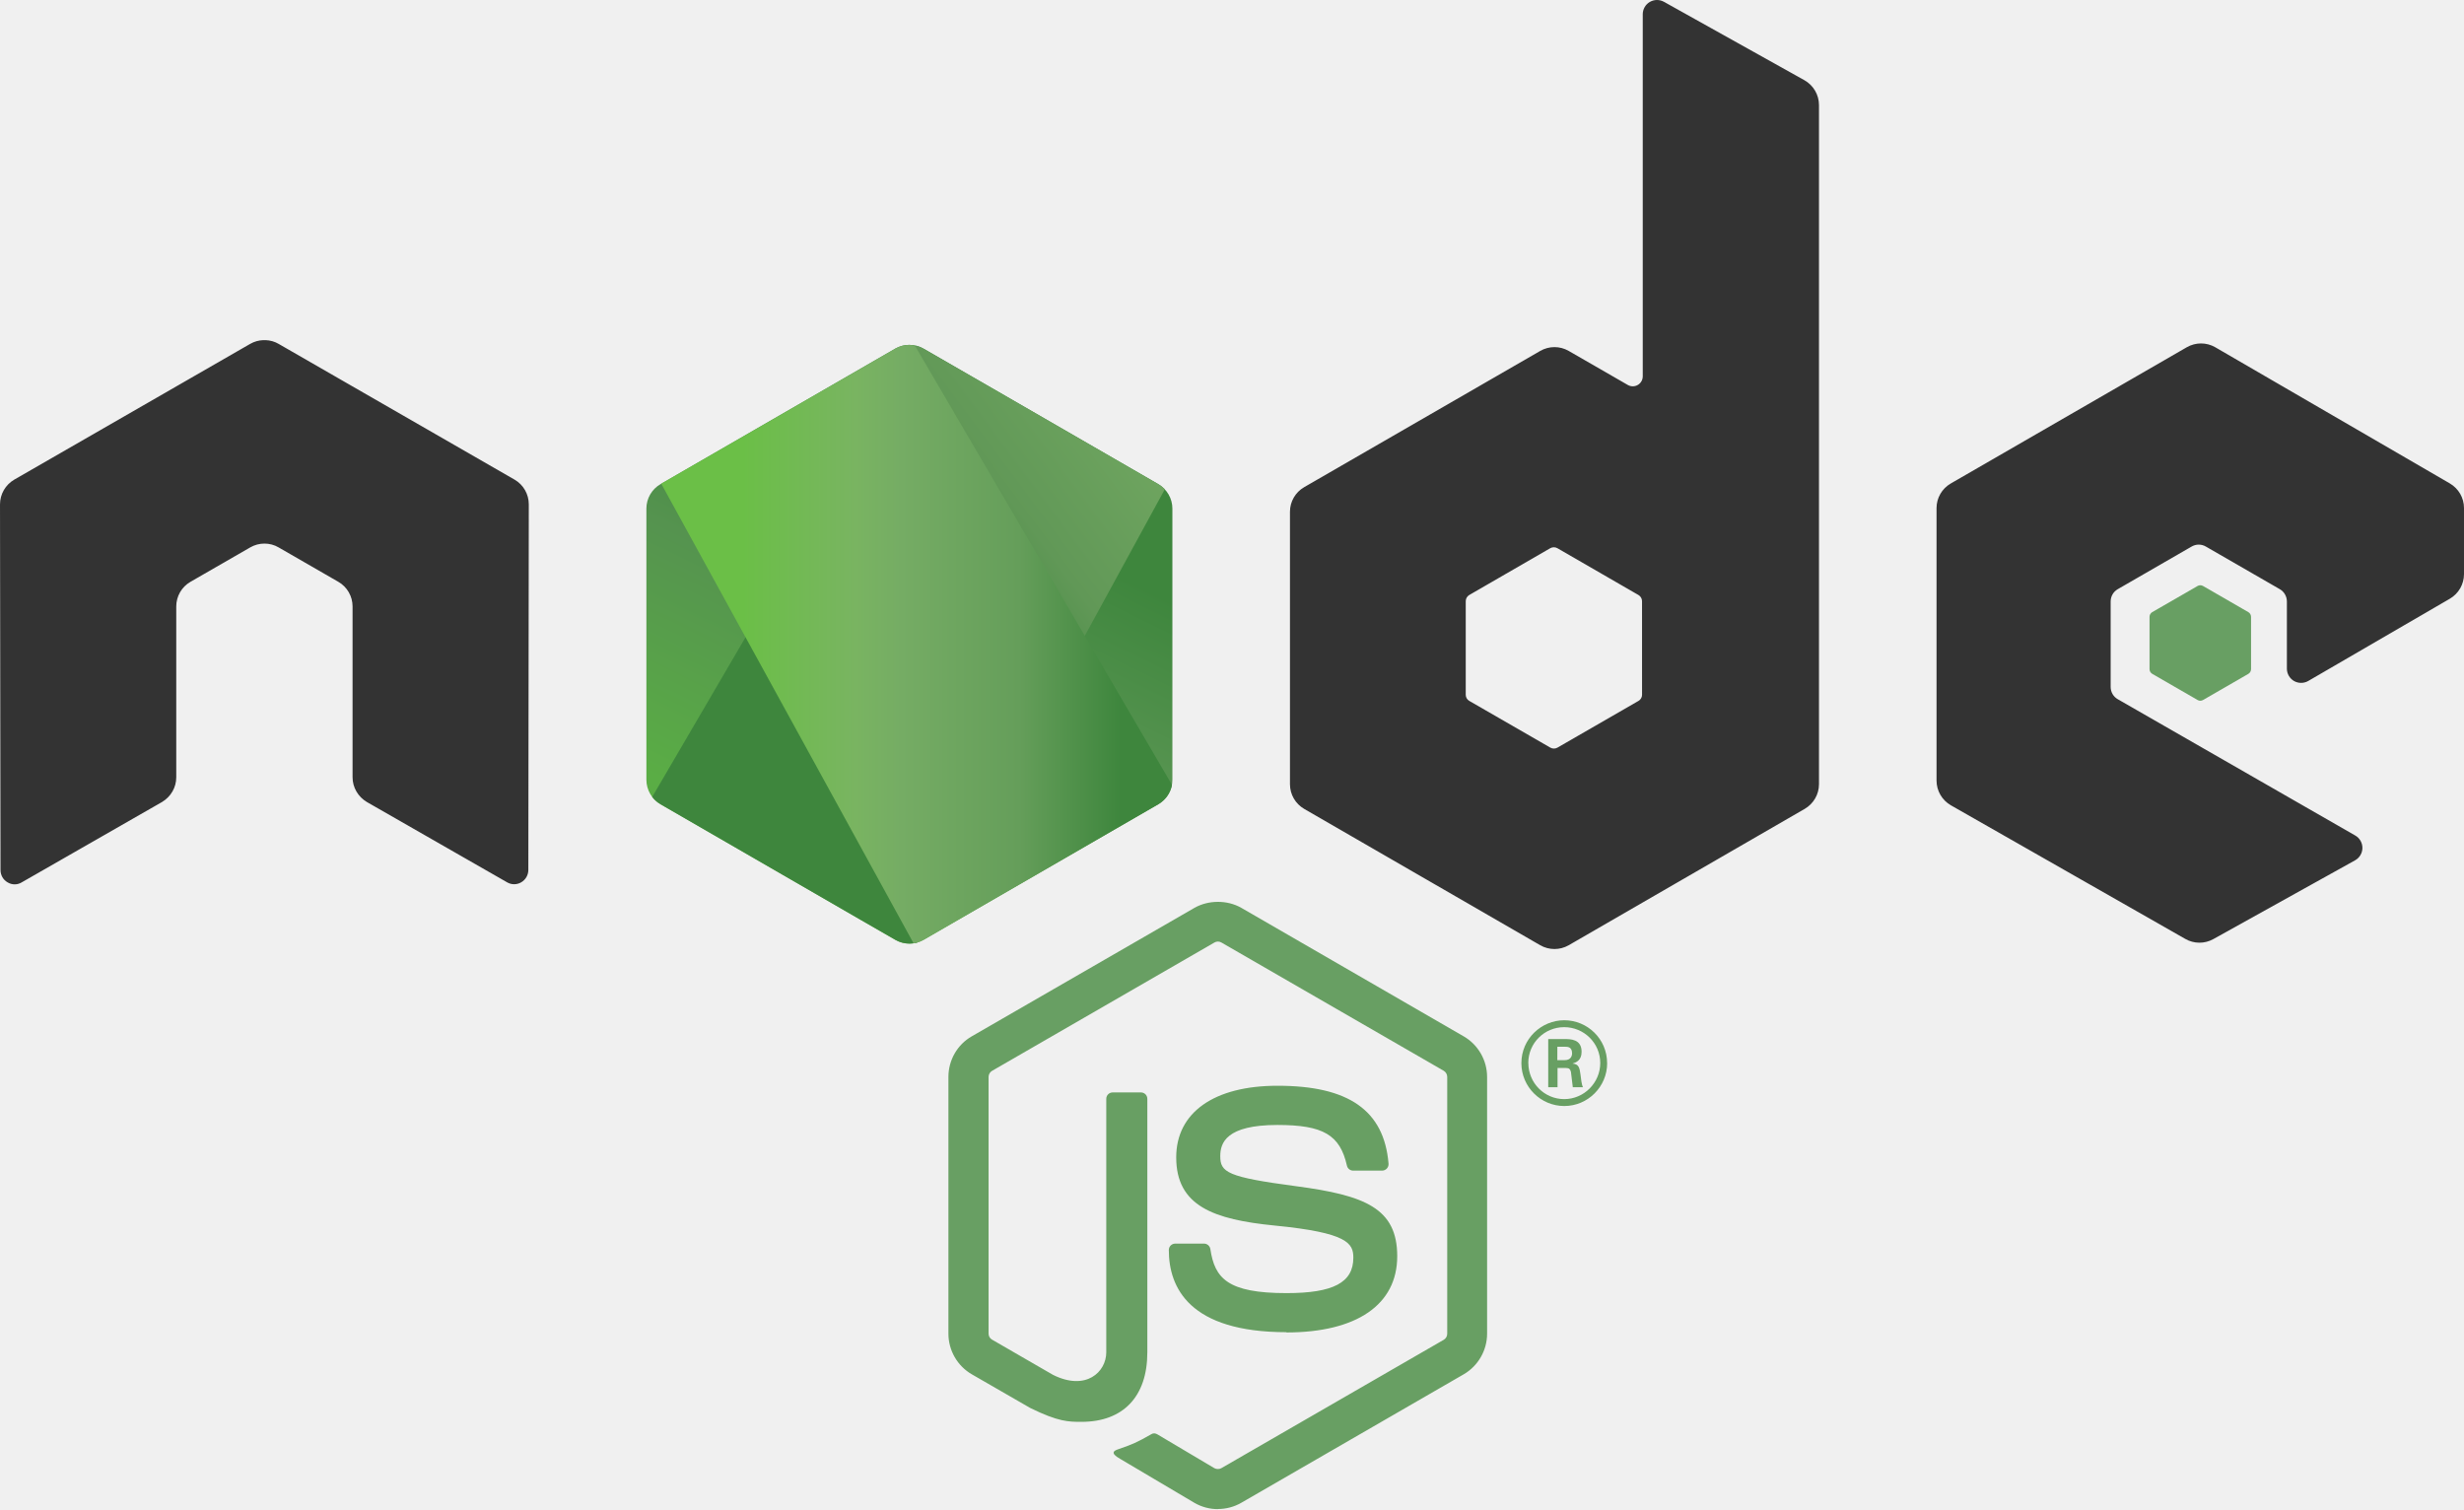
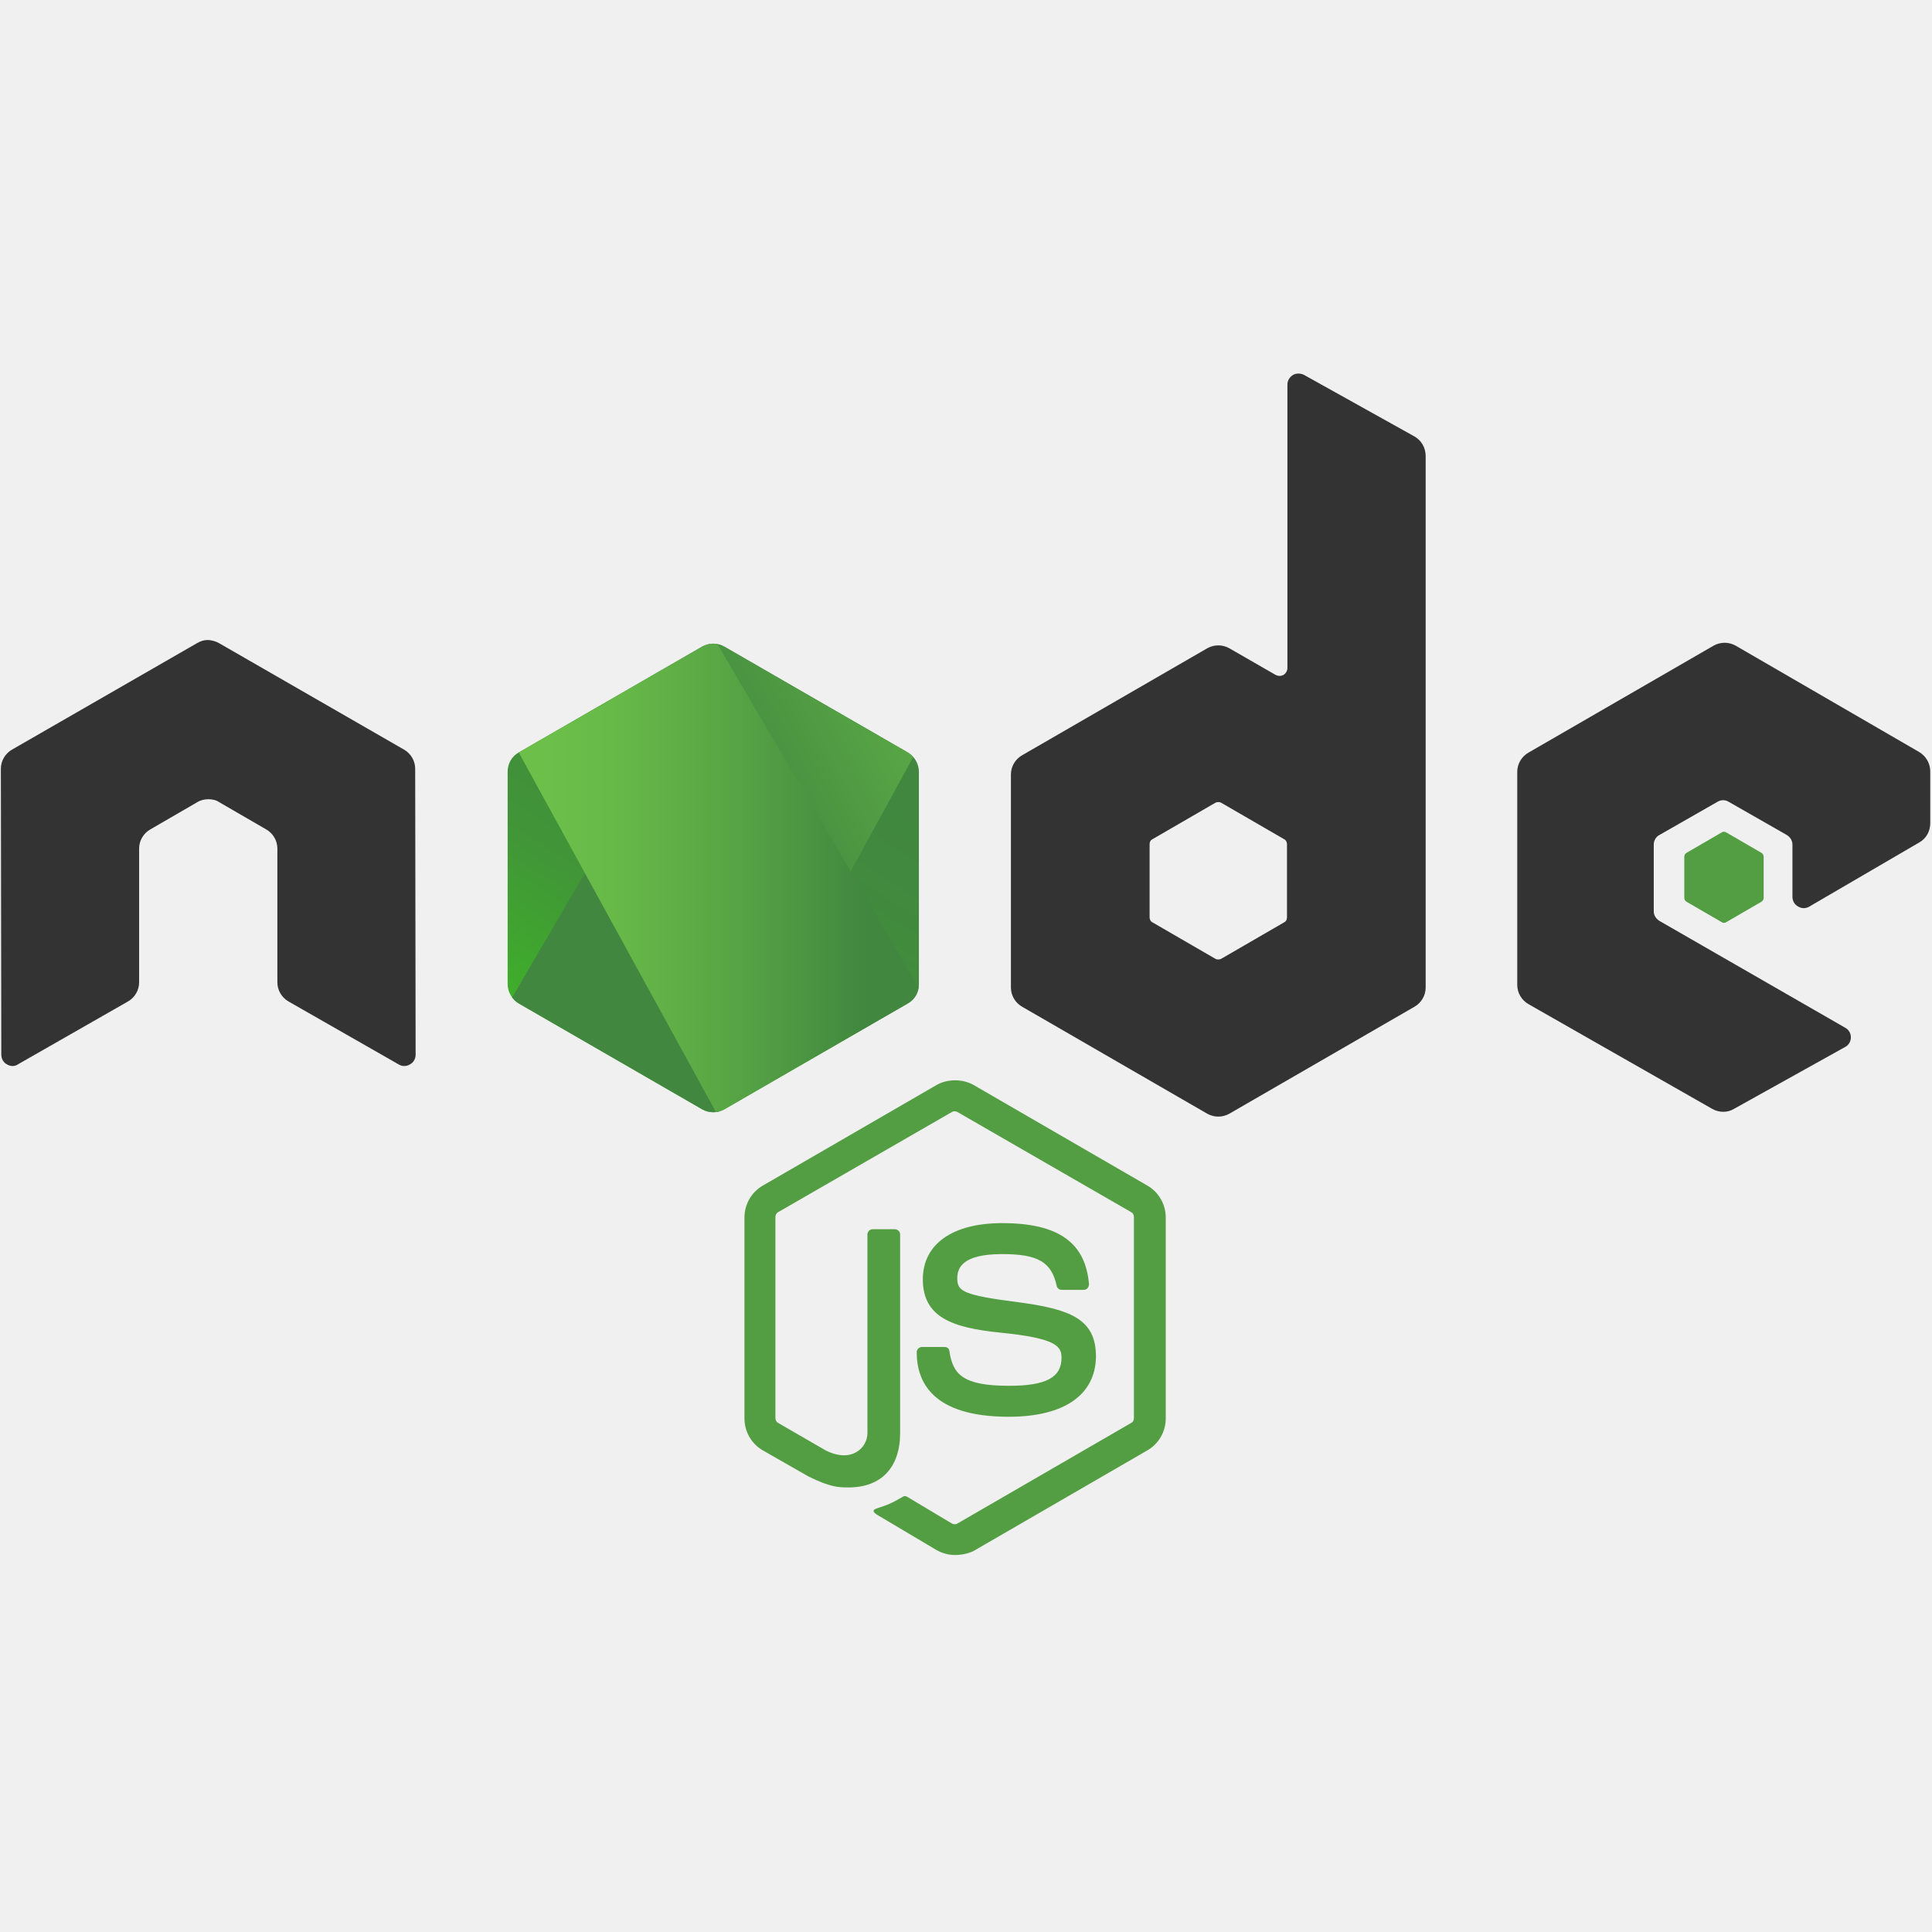
- <svg xmlns="http://www.w3.org/2000/svg" width="589.827" height="361.238" version="1.2" viewBox="0 0 442.37 270.929">
+ <svg xmlns="http://www.w3.org/2000/svg" xmlns:xlink="http://www.w3.org/1999/xlink" width="800px" height="800px" viewBox="0 -99 512 512" version="1.1" preserveAspectRatio="xMidYMid">
  <defs>
-     <clipPath id="a">
-       <path d="M239.03 226.605l-42.13 24.317c-1.578.91-2.546 2.59-2.546 4.406v48.668c0 1.817.968 3.496 2.546 4.406l42.133 24.336c1.575.907 3.517.907 5.09 0l42.126-24.336c1.57-.91 2.54-2.59 2.54-4.406v-48.668c0-1.816-.97-3.496-2.55-4.406l-42.12-24.317c-.79-.453-1.67-.68-2.55-.68-.88 0-1.76.227-2.55.68" />
-     </clipPath>
-     <linearGradient id="b" x1="-.348" x2="1.251" gradientTransform="rotate(116.114 53.1 202.97) scale(86.48)" gradientUnits="userSpaceOnUse">
-       <stop offset=".3" stop-color="#3E863D" />
-       <stop offset=".5" stop-color="#55934F" />
-       <stop offset=".8" stop-color="#5AAD45" />
+     <linearGradient x1="68.188%" y1="17.487%" x2="27.823%" y2="89.755%" id="linearGradient-1">
+       <stop stop-color="#41873F" offset="0%">
+ 
+ </stop>
+       <stop stop-color="#418B3D" offset="32.88%">
+ 
+ </stop>
+       <stop stop-color="#419637" offset="63.52%">
+ 
+ </stop>
+       <stop stop-color="#3FA92D" offset="93.19%">
+ 
+ </stop>
+       <stop stop-color="#3FAE2A" offset="100%">
+ 
+ </stop>
    </linearGradient>
-     <clipPath id="c">
-       <path d="M195.398 307.086c.403.523.907.976 1.5 1.316l36.14 20.875 6.02 3.46c.9.52 1.926.74 2.934.665.336-.027.672-.09 1-.183l44.434-81.36c-.34-.37-.738-.68-1.184-.94l-27.586-15.93-14.582-8.39c-.414-.24-.863-.41-1.32-.53zm0 0" />
-     </clipPath>
-     <linearGradient id="d" x1="-.456" x2=".582" gradientTransform="rotate(-36.46 550.846 -214.337) scale(132.798)" gradientUnits="userSpaceOnUse">
-       <stop offset=".57" stop-color="#3E863D" />
-       <stop offset=".72" stop-color="#619857" />
-       <stop offset="1" stop-color="#76AC64" />
+     <path id="path-2" d="M57.903,1.849 C56.054,0.809 53.858,0.809 52.009,1.849 L3.352,29.934 C1.502,30.974 0.462,32.939 0.462,35.019 L0.462,91.305 C0.462,93.385 1.618,95.35 3.352,96.39 L52.009,124.475 C53.858,125.515 56.054,125.515 57.903,124.475 L106.561,96.39 C108.41,95.35 109.45,93.385 109.45,91.305 L109.45,35.019 C109.45,32.939 108.294,30.974 106.561,29.934 L57.903,1.849 L57.903,1.849 Z">
+ 
+ </path>
+     <linearGradient x1="43.277%" y1="55.169%" x2="159.245%" y2="-18.306%" id="linearGradient-4">
+       <stop stop-color="#41873F" offset="13.76%">
+ 
+ </stop>
+       <stop stop-color="#54A044" offset="40.32%">
+ 
+ </stop>
+       <stop stop-color="#66B848" offset="71.36%">
+ 
+ </stop>
+       <stop stop-color="#6CC04A" offset="90.81%">
+ 
+ </stop>
    </linearGradient>
-     <clipPath id="e">
-       <path d="M241.066 225.953c-.707.07-1.398.29-2.035.652l-42.01 24.247 45.3 82.51c.63-.09 1.25-.3 1.81-.624l42.13-24.336c1.3-.754 2.19-2.03 2.46-3.476l-46.18-78.89c-.34-.067-.68-.102-1.03-.102-.14 0-.28.007-.42.02" />
-     </clipPath>
-     <linearGradient id="f" x1=".043" x2=".984" gradientTransform="translate(192.862 279.652) scale(97.417)" gradientUnits="userSpaceOnUse">
-       <stop offset=".16" stop-color="#6BBF47" />
-       <stop offset=".38" stop-color="#79B461" />
-       <stop offset=".47" stop-color="#75AC64" />
-       <stop offset=".7" stop-color="#659E5A" />
-       <stop offset=".9" stop-color="#3E863D" />
+     <linearGradient x1="-4413.77%" y1="13.43%" x2="5327.93%" y2="13.43%" id="linearGradient-5">
+       <stop stop-color="#6CC04A" offset="9.192%">
+ 
+ </stop>
+       <stop stop-color="#66B848" offset="28.64%">
+ 
+ </stop>
+       <stop stop-color="#54A044" offset="59.68%">
+ 
+ </stop>
+       <stop stop-color="#41873F" offset="86.24%">
+ 
+ </stop>
+     </linearGradient>
+     <linearGradient x1="-4.389%" y1="49.997%" x2="101.499%" y2="49.997%" id="linearGradient-6">
+       <stop stop-color="#6CC04A" offset="9.192%">
+ 
+ </stop>
+       <stop stop-color="#66B848" offset="28.64%">
+ 
+ </stop>
+       <stop stop-color="#54A044" offset="59.68%">
+ 
+ </stop>
+       <stop stop-color="#41873F" offset="86.24%">
+ 
+ </stop>
+     </linearGradient>
+     <linearGradient x1="-9713.77%" y1="36.21%" x2="27.93%" y2="36.21%" id="linearGradient-7">
+       <stop stop-color="#6CC04A" offset="9.192%">
+ 
+ </stop>
+       <stop stop-color="#66B848" offset="28.64%">
+ 
+ </stop>
+       <stop stop-color="#54A044" offset="59.68%">
+ 
+ </stop>
+       <stop stop-color="#41873F" offset="86.24%">
+ 
+ </stop>
+     </linearGradient>
+     <linearGradient x1="-103.861%" y1="50.275%" x2="100.797%" y2="50.275%" id="linearGradient-8">
+       <stop stop-color="#6CC04A" offset="9.192%">
+ 
+ </stop>
+       <stop stop-color="#66B848" offset="28.64%">
+ 
+ </stop>
+       <stop stop-color="#54A044" offset="59.68%">
+ 
+ </stop>
+       <stop stop-color="#41873F" offset="86.24%">
+ 
+ </stop>
+     </linearGradient>
+     <linearGradient x1="130.613%" y1="-211.069%" x2="4.393%" y2="201.605%" id="linearGradient-9">
+       <stop stop-color="#41873F" offset="0%">
+ 
+ </stop>
+       <stop stop-color="#418B3D" offset="32.88%">
+ 
+ </stop>
+       <stop stop-color="#419637" offset="63.52%">
+ 
+ </stop>
+       <stop stop-color="#3FA92D" offset="93.19%">
+ 
+ </stop>
+       <stop stop-color="#3FAE2A" offset="100%">
+ 
+ </stop>
    </linearGradient>
  </defs>
-   <path fill="#689f63" d="M218.647 270.93c-1.46 0-2.91-.383-4.19-1.12l-13.337-7.896c-1.992-1.114-1.02-1.508-.363-1.735 2.656-.93 3.195-1.14 6.03-2.75.298-.17.688-.11.993.07l10.246 6.08c.37.2.895.2 1.238 0l39.95-23.06c.37-.21.61-.64.61-1.08v-46.1c0-.46-.24-.87-.618-1.1l-39.934-23.04c-.37-.22-.86-.22-1.23 0l-39.926 23.04c-.387.22-.633.65-.633 1.09v46.1c0 .44.24.86.62 1.07l10.94 6.32c5.94 2.97 9.57-.53 9.57-4.05v-45.5c0-.65.51-1.15 1.16-1.15h5.06c.63 0 1.15.5 1.15 1.15v45.52c0 7.92-4.32 12.47-11.83 12.47-2.31 0-4.13 0-9.21-2.5l-10.48-6.04c-2.59-1.5-4.19-4.3-4.19-7.29v-46.1c0-3 1.6-5.8 4.19-7.28l39.99-23.07c2.53-1.43 5.89-1.43 8.4 0l39.94 23.08c2.58 1.49 4.19 4.28 4.19 7.28v46.1c0 2.99-1.61 5.78-4.19 7.28l-39.94 23.07c-1.28.74-2.73 1.12-4.21 1.12" />
-   <path fill="#689f63" d="M230.987 239.164c-17.48 0-21.145-8.024-21.145-14.754 0-.64.516-1.15 1.157-1.15h5.16c.57 0 1.05.415 1.14.978.78 5.258 3.1 7.91 13.67 7.91 8.42 0 12-1.902 12-6.367 0-2.57-1.02-4.48-14.1-5.76-10.94-1.08-17.7-3.49-17.7-12.24 0-8.06 6.8-12.86 18.19-12.86 12.79 0 19.13 4.44 19.93 13.98.03.33-.09.65-.31.89-.22.23-.53.37-.85.37h-5.19c-.54 0-1.01-.38-1.12-.9-1.25-5.53-4.27-7.3-12.48-7.3-9.19 0-10.26 3.2-10.26 5.6 0 2.91 1.26 3.76 13.66 5.4 12.28 1.63 18.11 3.93 18.11 12.56 0 8.7-7.26 13.69-19.92 13.69m48.66-48.89h1.34c1.1 0 1.31-.77 1.31-1.22 0-1.18-.81-1.18-1.26-1.18h-1.38zm-1.63-3.78h2.97c1.02 0 3.02 0 3.02 2.28 0 1.59-1.02 1.92-1.63 2.12 1.19.08 1.27.86 1.43 1.96.08.69.21 1.88.45 2.28h-1.83c-.05-.4-.33-2.6-.33-2.72-.12-.49-.29-.73-.9-.73h-1.51v3.46h-1.67zm-3.57 4.3c0 3.58 2.89 6.48 6.44 6.48 3.58 0 6.47-2.96 6.47-6.48 0-3.59-2.93-6.44-6.48-6.44-3.5 0-6.44 2.81-6.44 6.43m14.16.03c0 4.24-3.47 7.7-7.7 7.7-4.2 0-7.7-3.42-7.7-7.7 0-4.36 3.58-7.7 7.7-7.7 4.15 0 7.69 3.35 7.69 7.7" />
-   <path fill="#333" fill-rule="evenodd" d="M94.936 90.55c0-1.84-.97-3.53-2.558-4.445l-42.356-24.37c-.715-.42-1.516-.64-2.328-.67h-.438c-.812.03-1.613.25-2.34.67L2.562 86.105C.984 87.025 0 88.715 0 90.555l.093 65.64c0 .91.47 1.76 1.27 2.21.78.48 1.76.48 2.54 0l25.18-14.42c1.59-.946 2.56-2.618 2.56-4.44V108.88c0-1.83.97-3.52 2.555-4.43l10.72-6.174c.796-.46 1.67-.688 2.56-.688.876 0 1.77.226 2.544.687l10.715 6.172c1.586.91 2.56 2.6 2.56 4.43v30.663c0 1.82.983 3.5 2.565 4.44l25.164 14.41c.79.47 1.773.47 2.56 0 .776-.45 1.268-1.3 1.268-2.21zm199.868 34.176c0 .457-.243.88-.64 1.106l-14.548 8.386c-.395.227-.883.227-1.277 0l-14.55-8.386c-.4-.227-.64-.65-.64-1.106V107.93c0-.458.24-.88.63-1.11l14.54-8.4c.4-.23.89-.23 1.29 0l14.55 8.4c.4.23.64.652.64 1.11zM298.734.324c-.794-.442-1.76-.43-2.544.027-.78.46-1.262 1.3-1.262 2.21v65c0 .64-.34 1.23-.894 1.55-.55.32-1.235.32-1.79 0L281.634 63c-1.58-.914-3.526-.914-5.112 0l-42.37 24.453c-1.583.91-2.56 2.6-2.56 4.42v48.92c0 1.83.977 3.51 2.56 4.43l42.37 24.47c1.582.91 3.53.91 5.117 0l42.37-24.48c1.58-.92 2.56-2.6 2.56-4.43V18.863c0-1.856-1.01-3.563-2.63-4.47zm141.093 107.164c1.574-.914 2.543-2.602 2.543-4.422V91.21c0-1.824-.97-3.507-2.547-4.425l-42.1-24.44c-1.59-.92-3.54-.92-5.13 0l-42.36 24.45c-1.59.92-2.56 2.6-2.56 4.43v48.9c0 1.84.99 3.54 2.58 4.45l42.09 23.99c1.55.89 3.45.9 5.02.03l25.46-14.15c.8-.45 1.31-1.3 1.31-2.22 0-.92-.49-1.78-1.29-2.23l-42.62-24.46c-.8-.45-1.29-1.3-1.29-2.21v-15.34c0-.916.48-1.76 1.28-2.216l13.26-7.65c.79-.46 1.76-.46 2.55 0l13.27 7.65c.79.45 1.28 1.3 1.28 2.21v12.06c0 .91.49 1.76 1.28 2.22.79.45 1.77.45 2.56-.01zm0 0" />
-   <path fill="#689f63" fill-rule="evenodd" d="M394.538 105.2c.3-.177.676-.177.98 0l8.13 4.69c.304.176.49.5.49.85v9.39c0 .35-.186.674-.49.85l-8.13 4.69c-.304.177-.68.177-.98 0l-8.125-4.69c-.31-.176-.5-.5-.5-.85v-9.39c0-.35.18-.674.49-.85zm0 0" />
-   <g clip-path="url(#a)" transform="translate(-78.306 -164.016)">
-     <path fill="url(#b)" d="M331.363 246.793l-118.715-58.19-60.87 124.174L270.49 370.97zm0 0" />
-   </g>
-   <g clip-path="url(#c)" transform="translate(-78.306 -164.016)">
-     <path fill="url(#d)" d="M144.07 264.004l83.825 113.453 110.86-81.906-83.83-113.45zm0 0" />
-   </g>
-   <g clip-path="url(#e)" transform="translate(-78.306 -164.016)">
-     <path fill="url(#f)" d="M197.02 225.934v107.43h91.683v-107.43zm0 0" />
+   <g fill="none">
+     <path d="M253.111,313.094 C251.377,313.094 249.759,312.632 248.256,311.823 L232.885,302.693 C230.573,301.421 231.729,300.959 232.423,300.728 C235.543,299.688 236.121,299.456 239.357,297.607 C239.704,297.376 240.166,297.492 240.513,297.723 L252.302,304.773 C252.764,305.004 253.342,305.004 253.688,304.773 L299.803,278.075 C300.265,277.844 300.497,277.381 300.497,276.804 L300.497,223.523 C300.497,222.945 300.265,222.483 299.803,222.252 L253.688,195.67 C253.226,195.438 252.648,195.438 252.302,195.67 L206.187,222.252 C205.725,222.483 205.493,223.061 205.493,223.523 L205.493,276.804 C205.493,277.266 205.725,277.844 206.187,278.075 L218.785,285.356 C225.604,288.823 229.88,284.778 229.88,280.733 L229.88,228.146 C229.88,227.453 230.458,226.759 231.267,226.759 L237.161,226.759 C237.855,226.759 238.548,227.337 238.548,228.146 L238.548,280.733 C238.548,289.864 233.578,295.18 224.91,295.18 C222.252,295.18 220.172,295.18 214.277,292.291 L202.142,285.356 C199.137,283.623 197.288,280.386 197.288,276.919 L197.288,223.639 C197.288,220.172 199.137,216.935 202.142,215.202 L248.256,188.504 C251.146,186.886 255.075,186.886 257.965,188.504 L304.079,215.202 C307.084,216.935 308.934,220.172 308.934,223.639 L308.934,276.919 C308.934,280.386 307.084,283.623 304.079,285.356 L257.965,312.054 C256.462,312.748 254.729,313.094 253.111,313.094 Z M267.326,276.457 C247.101,276.457 242.94,267.211 242.94,259.352 C242.94,258.658 243.518,257.965 244.327,257.965 L250.337,257.965 C251.03,257.965 251.608,258.427 251.608,259.121 C252.533,265.246 255.191,268.251 267.442,268.251 C277.15,268.251 281.311,266.055 281.311,260.854 C281.311,257.849 280.155,255.653 265.015,254.151 C252.417,252.879 244.558,250.106 244.558,240.051 C244.558,230.689 252.417,225.141 265.593,225.141 C280.386,225.141 287.668,230.227 288.592,241.322 C288.592,241.669 288.477,242.015 288.246,242.362 C288.014,242.593 287.668,242.824 287.321,242.824 L281.311,242.824 C280.733,242.824 280.155,242.362 280.04,241.784 C278.653,235.428 275.07,233.347 265.593,233.347 C254.96,233.347 253.688,237.046 253.688,239.819 C253.688,243.171 255.191,244.211 269.522,246.06 C283.738,247.91 290.442,250.568 290.442,260.507 C290.326,270.678 282.005,276.457 267.326,276.457 Z" fill="#539E43">
+ 
+ </path>
+     <path d="M110.028,104.712 C110.028,102.631 108.872,100.666 107.023,99.626 L58.019,71.426 C57.21,70.963 56.285,70.732 55.361,70.617 L54.898,70.617 C53.974,70.617 53.049,70.963 52.24,71.426 L3.236,99.626 C1.387,100.666 0.231,102.631 0.231,104.712 L0.347,180.529 C0.347,181.569 0.925,182.609 1.849,183.072 C2.774,183.65 3.93,183.65 4.739,183.072 L33.864,166.429 C35.713,165.389 36.869,163.424 36.869,161.344 L36.869,125.862 C36.869,123.781 38.024,121.817 39.874,120.777 L52.24,113.611 C53.165,113.033 54.205,112.802 55.245,112.802 C56.285,112.802 57.326,113.033 58.135,113.611 L70.501,120.777 C72.35,121.817 73.506,123.781 73.506,125.862 L73.506,161.344 C73.506,163.424 74.662,165.389 76.511,166.429 L105.636,183.072 C106.561,183.65 107.716,183.65 108.641,183.072 C109.566,182.609 110.144,181.569 110.144,180.529 L110.028,104.712 L110.028,104.712 Z" fill="#333333">
+ 
+ </path>
+     <path d="M345.571,0.347 C344.647,-0.116 343.491,-0.116 342.682,0.347 C341.757,0.925 341.179,1.849 341.179,2.889 L341.179,78.014 C341.179,78.707 340.833,79.4 340.139,79.863 C339.446,80.209 338.752,80.209 338.059,79.863 L325.808,72.813 C323.958,71.772 321.763,71.772 319.913,72.813 L270.909,101.129 C269.06,102.169 267.904,104.134 267.904,106.214 L267.904,162.73 C267.904,164.811 269.06,166.776 270.909,167.816 L319.913,196.132 C321.763,197.172 323.958,197.172 325.808,196.132 L374.812,167.816 C376.661,166.776 377.817,164.811 377.817,162.73 L377.817,21.844 C377.817,19.648 376.661,17.683 374.812,16.643 L345.571,0.347 L345.571,0.347 Z M341.064,144.123 C341.064,144.701 340.833,145.163 340.37,145.394 L323.612,155.102 C323.149,155.334 322.572,155.334 322.109,155.102 L305.351,145.394 C304.888,145.163 304.657,144.585 304.657,144.123 L304.657,124.706 C304.657,124.128 304.888,123.666 305.351,123.435 L322.109,113.726 C322.572,113.495 323.149,113.495 323.612,113.726 L340.37,123.435 C340.833,123.666 341.064,124.244 341.064,124.706 L341.064,144.123 L341.064,144.123 Z" fill="#333333">
+ 
+ </path>
+     <g transform="translate(401.0474, 70.50113)">
+       <path d="M107.601,53.743 C109.45,52.702 110.49,50.738 110.49,48.657 L110.49,34.904 C110.49,32.823 109.335,30.859 107.601,29.819 L58.944,1.618 C57.094,0.578 54.898,0.578 53.049,1.618 L4.045,29.934 C2.196,30.974 1.04,32.939 1.04,35.019 L1.04,91.536 C1.04,93.616 2.196,95.581 4.045,96.621 L52.702,124.359 C54.552,125.4 56.748,125.4 58.481,124.359 L87.953,107.948 C88.878,107.485 89.456,106.445 89.456,105.405 C89.456,104.365 88.878,103.325 87.953,102.862 L38.718,74.546 C37.793,73.968 37.215,73.044 37.215,72.004 L37.215,54.321 C37.215,53.28 37.793,52.24 38.718,51.778 L54.089,42.994 C55.014,42.416 56.17,42.416 57.094,42.994 L72.466,51.778 C73.391,52.356 73.968,53.28 73.968,54.321 L73.968,68.19 C73.968,69.23 74.546,70.27 75.471,70.732 C76.395,71.31 77.551,71.31 78.476,70.732 L107.601,53.743 L107.601,53.743 Z" fill="#333333">
+ 
+ </path>
+       <path d="M55.245,51.084 C55.592,50.853 56.054,50.853 56.401,51.084 L65.763,56.516 C66.109,56.748 66.34,57.094 66.34,57.557 L66.34,68.421 C66.34,68.883 66.109,69.23 65.763,69.461 L56.401,74.893 C56.054,75.124 55.592,75.124 55.245,74.893 L45.884,69.461 C45.537,69.23 45.306,68.883 45.306,68.421 L45.306,57.557 C45.306,57.094 45.537,56.748 45.884,56.516 L55.245,51.084 L55.245,51.084 Z" fill="#539E43">
+ 
+ </path>
+     </g>
+     <g transform="translate(134.0677, 70.50113)">
+       <mask id="mask-3" fill="white">
+         <use xlink:href="#path-2">
+ 
+ </use>
+       </mask>
+       <use fill="url(#linearGradient-1)" xlink:href="#path-2">
+ 
+ </use>
+       <g mask="url(#mask-3)">
+         <path d="M51.893,1.849 L3.121,29.934 C1.271,30.974 0,32.939 0,35.019 L0,91.305 C0,92.692 0.578,93.963 1.502,95.003 L56.285,1.156 C54.898,0.925 53.28,1.04 51.893,1.849 L51.893,1.849 Z">
+ 
+ </path>
+         <path d="M56.632,125.053 C57.094,124.937 57.557,124.706 58.019,124.475 L106.792,96.39 C108.641,95.35 109.797,93.385 109.797,91.305 L109.797,35.019 C109.797,33.517 109.103,32.014 108.063,30.974 L56.632,125.053 L56.632,125.053 Z">
+ 
+ </path>
+         <path d="M106.676,29.934 L57.788,1.849 C57.326,1.618 56.748,1.387 56.285,1.271 L1.502,95.119 C1.965,95.697 2.543,96.159 3.121,96.506 L52.009,124.591 C53.396,125.4 55.014,125.631 56.516,125.168 L107.948,31.09 C107.601,30.628 107.139,30.281 106.676,29.934 L106.676,29.934 Z" fill="url(#linearGradient-4)">
+ 
+ </path>
+       </g>
+       <g mask="url(#mask-3)">
+         <g transform="translate(0, -9.24605)">
+           <path d="M109.797,100.551 L109.797,44.265 C109.797,42.185 108.526,40.22 106.676,39.18 L57.788,11.095 C57.21,10.749 56.632,10.517 55.939,10.402 L109.45,101.822 C109.681,101.475 109.797,101.013 109.797,100.551 L109.797,100.551 Z" fill="none">
+ 
+ </path>
+           <path d="M3.121,39.18 C1.271,40.22 0,42.185 0,44.265 L0,100.551 C0,102.631 1.387,104.596 3.121,105.636 L52.009,133.721 C53.165,134.414 54.436,134.646 55.823,134.414 L3.467,39.065 L3.121,39.18 L3.121,39.18 Z" fill="none">
+ 
+ </path>
+           <path fill="url(#linearGradient-5)" fill-rule="evenodd" d="M50.391,0.809 L49.698,1.156 L50.622,1.156 L50.391,0.809 Z">
+ 
+ </path>
+           <path d="M106.792,105.636 C108.179,104.827 109.219,103.44 109.681,101.938 L56.054,10.402 C54.667,10.171 53.165,10.286 51.893,11.095 L3.352,39.065 L55.707,134.53 C56.401,134.414 57.21,134.183 57.903,133.837 L106.792,105.636 L106.792,105.636 Z" fill="url(#linearGradient-6)" fill-rule="evenodd">
+ 
+ </path>
+           <path fill="url(#linearGradient-7)" fill-rule="evenodd" d="M111.299,104.712 L110.953,104.134 L110.953,104.943 L111.299,104.712 Z">
+ 
+ </path>
+           <path d="M106.792,105.636 L58.019,133.721 C57.326,134.068 56.632,134.299 55.823,134.414 L56.748,136.148 L110.837,104.827 L110.837,104.134 L109.45,101.822 C109.219,103.44 108.179,104.827 106.792,105.636 L106.792,105.636 Z" fill="url(#linearGradient-8)" fill-rule="evenodd">
+ 
+ </path>
+           <path d="M106.792,105.636 L58.019,133.721 C57.326,134.068 56.632,134.299 55.823,134.414 L56.748,136.148 L110.837,104.827 L110.837,104.134 L109.45,101.822 C109.219,103.44 108.179,104.827 106.792,105.636 L106.792,105.636 Z" fill="url(#linearGradient-9)" fill-rule="evenodd">
+ 
+ </path>
+         </g>
+       </g>
+     </g>
  </g>
</svg>
